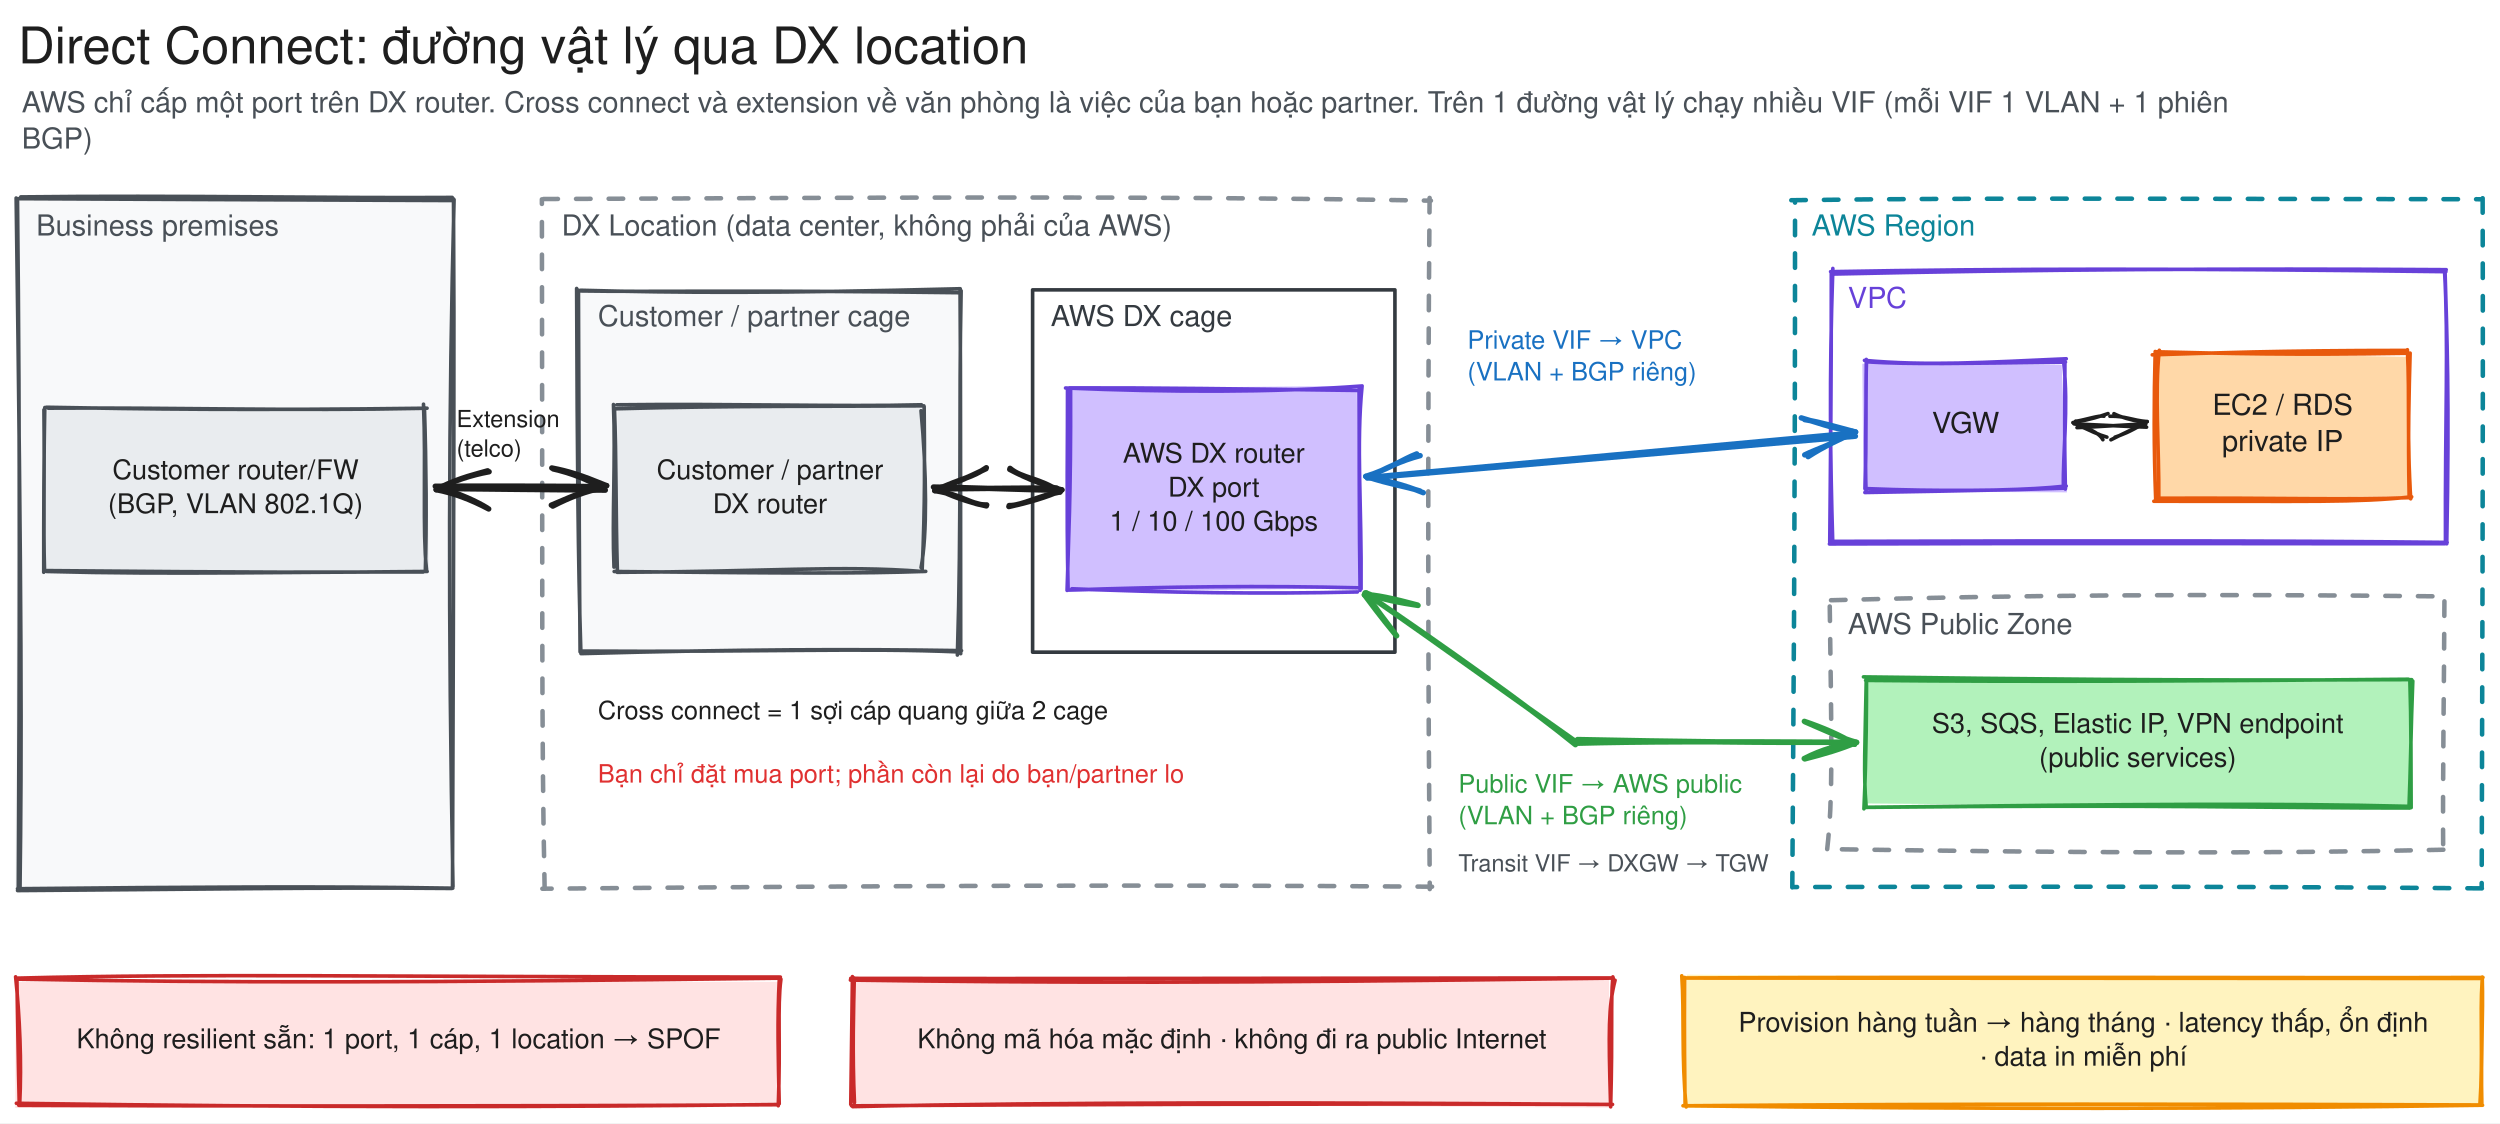
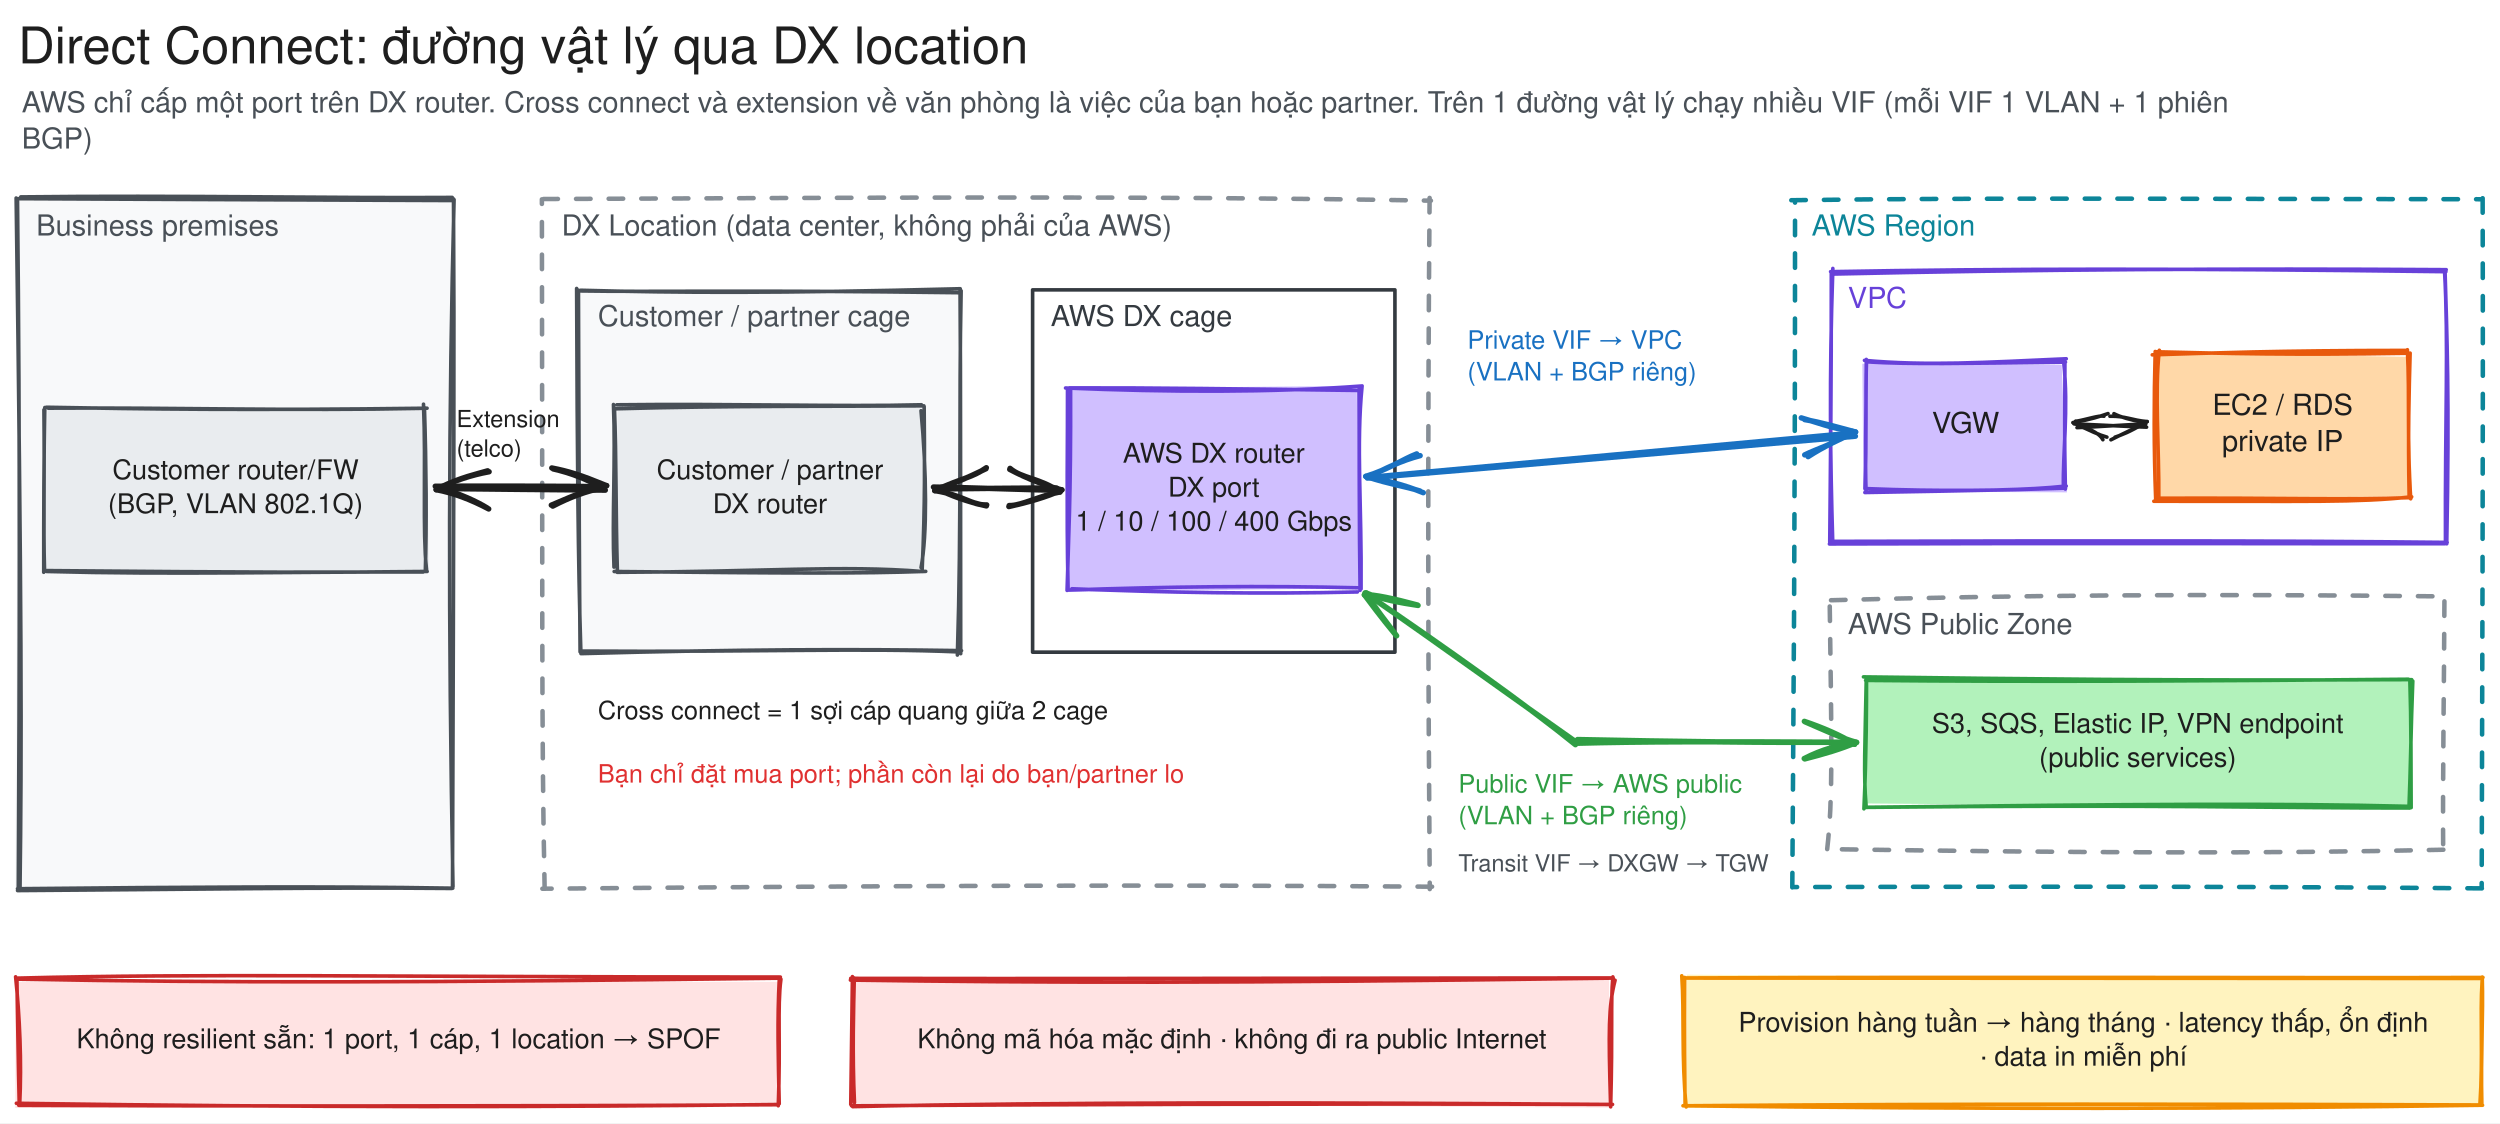
<svg xmlns="http://www.w3.org/2000/svg" version="1.1" viewBox="0 0 1380 620" width="1380" height="620">
  <defs>
    <style>
      @font-face {
        font-family: "Virgil";
        src: url("https://excalidraw.com/Virgil.woff2");
      }
      @font-face {
        font-family: "Cascadia";
        src: url("https://excalidraw.com/Cascadia.woff2");
      }
    </style>
  </defs>
  <rect x="0" y="0" width="1380" height="620" fill="#ffffff" />
  <g transform="translate(10 10) rotate(0 292.04 17.5)">
    <text x="0" y="25" font-family="Helvetica, Segoe UI Emoji" font-size="28px" fill="#1e1e1e" text-anchor="start" style="white-space: pre;" direction="ltr">Direct Connect: đường vật lý qua DX location</text>
  </g>
  <g transform="translate(12 48) rotate(0 636.8 20)">
    <text x="0" y="14" font-family="Helvetica, Segoe UI Emoji" font-size="16px" fill="#495057" text-anchor="start" style="white-space: pre;" direction="ltr">AWS chỉ cấp một port trên DX router. Cross connect và extension về văn phòng là việc của bạn hoặc partner. Trên 1 đường vật lý chạy nhiều VIF (mỗi VIF 1 VLAN + 1 phiên</text>
    <text x="0" y="34" font-family="Helvetica, Segoe UI Emoji" font-size="16px" fill="#495057" text-anchor="start" style="white-space: pre;" direction="ltr">BGP)</text>
  </g>
  <g stroke-linecap="round" transform="translate(10 110) rotate(0 120 190)">
    <path d="M0.3 0.69 L239.93 1.6 L238.47 378.6 L-1.69 380.15" stroke="none" stroke-width="0" fill="#f8f9fa" />
    <path d="M1.47 -1.31 C88.15 -2.35, 175.85 -0.54, 239.62 -1.02 M-0.48 -0.33 C52.77 0.01, 104.68 0.11, 239.41 0.7 M240.65 0.2 C237.63 115.17, 237.3 231.85, 240.04 379.36 M240.33 -0.21 C240.84 80.57, 240.51 159.97, 239.77 379.67 M239.42 380.43 C166.87 379.75, 92.96 381, -0.31 381.6 M239.94 380.27 C168 379.09, 95.78 379.62, -0.35 380.57 M1.06 379.58 C2.05 303.22, 2.05 226.94, -1.09 -0.68 M0.09 379.69 C0.73 257.47, 1.14 135.8, -0.34 -0.14" stroke="#495057" stroke-width="2" fill="none" />
  </g>
  <g transform="translate(20 116) rotate(0 69.84 10)">
    <text x="0" y="14" font-family="Helvetica, Segoe UI Emoji" font-size="16px" fill="#495057" text-anchor="start" style="white-space: pre;" direction="ltr">Business premises</text>
  </g>
  <g stroke-linecap="round" transform="translate(300 110) rotate(0 245 190)">
    <path d="M-0.02 -0.14 C166.75 -0.78, 331.85 -2.05, 489.86 0.77 M489.14 -0.74 C487.97 134.42, 488.34 269.4, 489.23 380.76 M490.49 379.46 C338.67 378.28, 188.65 378.92, -0.61 380.58 M0.64 380.55 C-1.23 293.71, -0.45 207.63, -0.88 0.04" stroke="#868e96" stroke-width="2.5" fill="none" stroke-dasharray="8 10" />
  </g>
  <g transform="translate(310 116) rotate(0 174.56 10)">
    <text x="0" y="14" font-family="Helvetica, Segoe UI Emoji" font-size="16px" fill="#495057" text-anchor="start" style="white-space: pre;" direction="ltr">DX Location (data center, không phải của AWS)</text>
  </g>
  <g stroke-linecap="round" transform="translate(320 160) rotate(0 105 100)">
    <path d="M-0.03 0.23 L210.65 -0.53 L211.07 199.58 L0.51 198.26" stroke="none" stroke-width="0" fill="#f8f9fa" />
    <path d="M-1.25 0.58 C43.47 1.32, 86.63 -0.07, 210.53 1.59 M0.55 0.22 C55.44 1.71, 108.77 1.99, 210.04 -0.62 M210.55 0.52 C209.25 62.4, 210.78 128.5, 208.47 201.59 M209.95 0.21 C210.37 54.26, 210.14 108.16, 210.31 200.83 M209.95 199.89 C155.8 197.52, 99.23 200.08, 1.18 199.38 M210.75 199.14 C148.91 198.19, 88.11 198.41, 0.7 200.8 M0.59 198.26 C-0.91 149.71, -1.33 98.82, -1.7 -0.76 M0.21 199.81 C-0.17 158.7, -0.34 117.4, -0.69 0.18" stroke="#495057" stroke-width="2" fill="none" />
  </g>
  <g transform="translate(330 166) rotate(0 94.96 10)">
    <text x="0" y="14" font-family="Helvetica, Segoe UI Emoji" font-size="16px" fill="#495057" text-anchor="start" style="white-space: pre;" direction="ltr">Customer / partner cage</text>
  </g>
  <g stroke-linecap="round" transform="translate(570 160) rotate(0 100 100)">
    <path d="M0 0 C50.34 0, 100.68 0, 200 0 M0 0 C66.13 0, 132.25 0, 200 0 M200 0 C200 68.97, 200 137.93, 200 200 M200 0 C200 53.26, 200 106.51, 200 200 M200 200 C156.72 200, 113.43 200, 0 200 M200 200 C148.41 200, 96.82 200, 0 200 M0 200 C0 133.31, 0 66.63, 0 0 M0 200 C0 145.61, 0 91.22, 0 0" stroke="#343a40" stroke-width="2" fill="none" />
  </g>
  <g transform="translate(580 166) rotate(0 48.72 10)">
    <text x="0" y="14" font-family="Helvetica, Segoe UI Emoji" font-size="16px" fill="#343a40" text-anchor="start" style="white-space: pre;" direction="ltr">AWS DX cage</text>
  </g>
  <g stroke-linecap="round" transform="translate(990 110) rotate(0 190 190)">
    <path d="M-1.19 0.52 C110.25 -0.99, 223 -0.1, 379.11 -0.02 M380.42 -0.57 C380.81 141.36, 380.06 281.8, 379.88 380.13 M379.99 380.38 C233.62 379.1, 88.13 379.46, -0.52 379.65 M-0.65 379.84 C-0.09 285.33, 0.89 192.72, 0.86 0.91" stroke="#0c8599" stroke-width="2.5" fill="none" stroke-dasharray="8 10" />
  </g>
  <g transform="translate(1000 116) rotate(0 43.76 10)">
    <text x="0" y="14" font-family="Helvetica, Segoe UI Emoji" font-size="16px" fill="#0c8599" text-anchor="start" style="white-space: pre;" direction="ltr">AWS Region</text>
  </g>
  <g stroke-linecap="round" transform="translate(1010 150) rotate(0 170 75)">
    <path d="M1.01 1.3 C112.27 -1.25, 223.89 -1.93, 340.32 -1.14 M0.49 -0.04 C95.81 -1.76, 190.67 -1.94, 340.13 -0.03 M339.36 -0.87 C341.65 39.47, 339.61 80.65, 339.89 149.43 M339.66 -0.57 C340.68 34.85, 342.17 68.3, 340.6 150.17 M340.84 149.4 C246.42 148.36, 153.38 148.46, 1.16 148.83 M339.64 150.13 C245.86 150.22, 151.13 149.77, -0.16 150.27 M1.67 149.19 C0.36 104.52, -0.34 59.49, 1.73 -1.82 M0.02 149.28 C0.4 106.37, 0.96 62.77, 0.87 0.38" stroke="#6741d9" stroke-width="2" fill="none" />
  </g>
  <g transform="translate(1020 156) rotate(0 15.36 10)">
    <text x="0" y="14" font-family="Helvetica, Segoe UI Emoji" font-size="16px" fill="#6741d9" text-anchor="start" style="white-space: pre;" direction="ltr">VPC</text>
  </g>
  <g stroke-linecap="round" transform="translate(1010 330) rotate(0 170 70)">
    <path d="M0.73 1.33 C101.86 -1.43, 202.78 -2.29, 338.89 -0.79 M339.32 1.96 C339.11 52.23, 338.3 100.09, 338.64 140.96 M338.73 139.05 C241.35 141.29, 140.23 140.78, -0.69 138.73 M-1.39 138.7 C1.8 111.05, 1.08 82.48, -0.04 0.08" stroke="#868e96" stroke-width="2.5" fill="none" stroke-dasharray="8 10" />
  </g>
  <g transform="translate(1020 336) rotate(0 62 10)">
    <text x="0" y="14" font-family="Helvetica, Segoe UI Emoji" font-size="16px" fill="#495057" text-anchor="start" style="white-space: pre;" direction="ltr">AWS Public Zone</text>
  </g>
  <g stroke-linecap="round" transform="translate(25 225) rotate(0 105 45)">
    <path d="M1.29 1.03 L210.25 1.79 L211.82 90.1 L-1.82 89.66" stroke="none" stroke-width="0" fill="#e9ecef" />
    <path d="M1.64 0.31 C68.41 -0.18, 136.33 1.94, 209.01 0.41 M0.59 -0.2 C55.2 0.83, 110.45 1.59, 210.73 0.33 M208.77 -1.89 C210.2 32.14, 208.15 68.3, 210.44 89.43 M209.28 -0.04 C210.35 32.37, 210.52 64.88, 209.78 90.47 M208.61 90.73 C138.68 90.53, 69.49 92.38, 0.74 90.45 M210.79 90.44 C161.8 91.08, 112.8 90.96, -0.24 89.96 M-0.43 89.54 C-1.14 64.46, -0.33 39.05, -0.75 1.2 M-0.86 90.9 C-0.9 59.03, -0.77 26.93, -0.27 -0.05" stroke="#495057" stroke-width="2" fill="none" />
  </g>
  <g transform="translate(53.875 251.25) rotate(0 76.125 18.75)">
    <text x="76.125" y="13.25" font-family="Helvetica, Segoe UI Emoji" font-size="15px" fill="#1e1e1e" text-anchor="middle" style="white-space: pre;" direction="ltr">Customer router/FW</text>
    <text x="76.125" y="32" font-family="Helvetica, Segoe UI Emoji" font-size="15px" fill="#1e1e1e" text-anchor="middle" style="white-space: pre;" direction="ltr">(BGP, VLAN 802.1Q)</text>
  </g>
  <g stroke-linecap="round" transform="translate(340 225) rotate(0 85 45)">
    <path d="M0.92 -1.95 L169.22 -0.27 L169.42 89.1 L-0.68 90.49" stroke="none" stroke-width="0" fill="#e9ecef" />
    <path d="M0.51 -1.55 C62.05 -2.32, 125.57 -0.4, 168.63 -1.57 M-0.65 0.67 C62.03 -1.15, 123.7 -0.57, 169.99 -0.97 M168.4 1.75 C171.54 35.29, 171.85 70.64, 168.43 88.27 M170.13 -0.56 C170.36 27.12, 170.72 52.79, 169.03 89.45 M169.52 90.48 C124.44 86.87, 82.17 90.65, 0.71 90.92 M171 90.41 C134.59 91.66, 100.06 91.49, -0.98 90.47 M-1.08 88.04 C-2.22 60.91, -0.13 28.2, -1.37 -1.71 M0.79 90.33 C-0.14 58.12, 0.25 27.64, -0.81 0.18" stroke="#495057" stroke-width="2" fill="none" />
  </g>
  <g transform="translate(353.975 251.25) rotate(0 71.025 18.75)">
    <text x="71.025" y="13.25" font-family="Helvetica, Segoe UI Emoji" font-size="15px" fill="#1e1e1e" text-anchor="middle" style="white-space: pre;" direction="ltr">Customer / partner</text>
    <text x="71.025" y="32" font-family="Helvetica, Segoe UI Emoji" font-size="15px" fill="#1e1e1e" text-anchor="middle" style="white-space: pre;" direction="ltr">DX router</text>
  </g>
  <g stroke-linecap="round" transform="translate(590 215) rotate(0 80 55)">
    <path d="M0.22 -0.55 L158.9 -2 L160.61 109.67 L-0.9 111.76" stroke="none" stroke-width="0" fill="#d0bfff" />
    <path d="M-1.82 -0.83 C54.66 1.54, 111.85 1.83, 161.7 -1.94 M0.29 -0.9 C47.41 -1, 94.33 -0.34, 160.45 0.54 M161.88 -1.98 C158.59 31.34, 161.74 63.24, 161.31 110.08 M160.16 -0.26 C160.35 37.03, 160.24 76.76, 160.76 110.86 M159.28 111.76 C106.25 113.03, 53.54 112.13, 1.68 109.99 M160.37 109.49 C107.51 108.17, 54.11 108.79, -0.8 110.73 M-0.98 110.9 C-0.3 84.71, 1.22 59.26, 0.97 -0.03 M-0.43 109.45 C-1.39 66.51, -0.62 23.04, -0.74 -0.43" stroke="#6741d9" stroke-width="2" fill="none" />
  </g>
-   <g transform="translate(606.025 241.875) rotate(0 63.975 28.125)">
-     <text x="63.975" y="13.5" font-family="Helvetica, Segoe UI Emoji" font-size="15px" fill="#1e1e1e" text-anchor="middle" style="white-space: pre;" direction="ltr">AWS DX router</text>
-     <text x="63.975" y="32.25" font-family="Helvetica, Segoe UI Emoji" font-size="15px" fill="#1e1e1e" text-anchor="middle" style="white-space: pre;" direction="ltr">DX port</text>
-     <text x="63.975" y="51" font-family="Helvetica, Segoe UI Emoji" font-size="15px" fill="#1e1e1e" text-anchor="middle" style="white-space: pre;" direction="ltr">1 / 10 / 100 Gbps</text>
+   <g transform="translate(583.44 241.88) rotate(0 86.56 28.12)">
+     <text x="86.56" y="13.5" font-family="Helvetica, Segoe UI Emoji" font-size="15px" fill="#1e1e1e" text-anchor="middle" style="white-space: pre;" direction="ltr">AWS DX router</text>
+     <text x="86.56" y="32.25" font-family="Helvetica, Segoe UI Emoji" font-size="15px" fill="#1e1e1e" text-anchor="middle" style="white-space: pre;" direction="ltr">DX port</text>
+     <text x="86.56" y="51" font-family="Helvetica, Segoe UI Emoji" font-size="15px" fill="#1e1e1e" text-anchor="middle" style="white-space: pre;" direction="ltr">1 / 10 / 100 / 400 Gbps</text>
  </g>
  <g stroke-linecap="round" transform="translate(1030 200) rotate(0 55 35)">
    <path d="M-1.99 0.79 L108.06 1.36 L110.95 71.8 L-1.38 71.2" stroke="none" stroke-width="0" fill="#d0bfff" />
    <path d="M-0.8 -1.07 C33.93 2.04, 65.09 0.08, 110.57 -1.96 M1 -0.21 C25.46 1.21, 51.89 0.62, 110.14 -0.09 M109.16 -0.12 C111.96 25.94, 108.5 50.58, 109.02 69.52 M109.83 0.92 C109.89 20.14, 109.39 39.28, 110.08 69.96 M110.55 68.29 C88.45 70.65, 67.07 70.59, -0.59 71.87 M110.17 69.45 C75.85 70.68, 41.62 71.4, -0.19 69.7 M0.07 71.77 C-0.55 52.74, 0.05 35.44, 0.2 -1.6 M-0.54 69.68 C0.47 43.46, -0.31 15.05, 0.28 0.66" stroke="#6741d9" stroke-width="2" fill="none" />
  </g>
  <g transform="translate(1067.96 225) rotate(0 17.04 10)">
    <text x="17.04" y="14" font-family="Helvetica, Segoe UI Emoji" font-size="16px" fill="#1e1e1e" text-anchor="middle" style="white-space: pre;" direction="ltr">VGW</text>
  </g>
  <g stroke-linecap="round" transform="translate(1190 195) rotate(0 70 40)">
    <path d="M0.61 -0.38 L138.59 1.97 L141.55 78.98 L1.8 80.41" stroke="none" stroke-width="0" fill="#ffd8a8" />
    <path d="M-1.94 0.87 C31.32 -0.13, 65.87 -1.54, 138.29 -1.58 M-0.25 -0.83 C38.3 0.12, 76.15 1.09, 139.17 -0.01 M138.88 -1.95 C140.22 24.64, 138.61 48.48, 140.69 80.34 M140.39 -0.08 C139.83 21.4, 139.12 42.81, 139.86 79.83 M141.24 79.23 C111.58 82.6, 83.26 81.59, -1.09 81.7 M140.99 79.67 C105.2 81.07, 70.3 79.7, 0.78 80.03 M1.66 80.23 C1.88 52.47, -0.7 21.24, 1.95 -1.65 M-0.05 80.98 C-1.14 52.48, -1.06 24.94, -0.33 -0.97" stroke="#e8590c" stroke-width="2" fill="none" />
  </g>
  <g transform="translate(1220.56 215) rotate(0 39.44 20)">
    <text x="39.44" y="14" font-family="Helvetica, Segoe UI Emoji" font-size="16px" fill="#1e1e1e" text-anchor="middle" style="white-space: pre;" direction="ltr">EC2 / RDS</text>
    <text x="39.44" y="34" font-family="Helvetica, Segoe UI Emoji" font-size="16px" fill="#1e1e1e" text-anchor="middle" style="white-space: pre;" direction="ltr">private IP</text>
  </g>
  <g stroke-linecap="round" transform="translate(1030 375) rotate(0 150 35)">
    <path d="M-0.06 1.49 L300.02 0.98 L301.65 71.07 L-0.33 68.5" stroke="none" stroke-width="0" fill="#b2f2bb" />
    <path d="M-1.37 -1.36 C82.68 -0.3, 167.05 0.78, 301.25 0.17 M-0.18 0.59 C96.49 1.53, 192.89 0.91, 299.45 -0.07 M301.86 0.96 C300.9 24.95, 300.56 51.92, 299.78 70.08 M300.24 0.56 C300.99 23.3, 300.85 47.86, 300.95 70.81 M300.19 71.03 C230.64 71.11, 162.17 69.02, -0.41 70.67 M299.43 70.09 C227.04 68.3, 152.78 68.82, 0.48 70.61 M-1.11 71.47 C0.3 41.06, 0.35 12.33, 0.32 -0.92 M0.09 69.85 C-1.4 52.51, -0.49 36.48, 0.18 -0.53" stroke="#2f9e44" stroke-width="2" fill="none" />
  </g>
  <g transform="translate(1062.025 391.25) rotate(0 117.975 18.75)">
    <text x="117.975" y="13.25" font-family="Helvetica, Segoe UI Emoji" font-size="15px" fill="#1e1e1e" text-anchor="middle" style="white-space: pre;" direction="ltr">S3, SQS, Elastic IP, VPN endpoint</text>
    <text x="117.975" y="32" font-family="Helvetica, Segoe UI Emoji" font-size="15px" fill="#1e1e1e" text-anchor="middle" style="white-space: pre;" direction="ltr">(public services)</text>
  </g>
  <g stroke-linecap="round" transform="translate(10 540) rotate(0 210 35)">
    <path d="M-1.38 1.96 L420.36 1.99 L418.62 68.6 L-1.56 71.57" stroke="none" stroke-width="0" fill="#ffe3e3" />
    <path d="M-0.11 -0.08 C100.02 -2.69, 200.12 -0.73, 420.75 -0.67 M0.32 0.5 C112.63 2.62, 224.57 2.46, 420.2 -0.04 M421.07 0.51 C419.01 16.38, 420.98 35.74, 419.58 70.38 M420.2 -0.33 C418.94 23.28, 419.62 44.71, 420.13 69.28 M419.04 69.67 C292.9 71.18, 166.3 71.47, -0.96 69.01 M419.49 69.81 C253.01 70.77, 85.8 70.58, 0.35 70.13 M0.85 70.16 C2.07 45.87, 0.82 20.81, -1.38 -0.8 M0.62 69.28 C0.07 47.93, -0.2 24.17, -0.67 0.07" stroke="#c92a2a" stroke-width="2" fill="none" />
  </g>
  <g transform="translate(35.275 565.625) rotate(0 184.725 9.375)">
    <text x="184.725" y="13" font-family="Helvetica, Segoe UI Emoji" font-size="15px" fill="#1e1e1e" text-anchor="middle" style="white-space: pre;" direction="ltr">Không resilient sẵn: 1 port, 1 cáp, 1 location → SPOF</text>
  </g>
  <g stroke-linecap="round" transform="translate(470 540) rotate(0 210 35)">
    <path d="M-0.02 -0.77 L418.14 -0.15 L418.7 71.42 L-0.06 69.04" stroke="none" stroke-width="0" fill="#ffe3e3" />
    <path d="M-0.57 1.01 C103.58 2.49, 204.94 2.95, 420.51 -0.09 M-0.41 0.06 C105.23 0.3, 210.55 -0.01, 419.6 -0.19 M421.53 1.1 C417.81 15.61, 417.87 28.78, 419 68.5 M420.29 -0.76 C419 14, 420.27 27.81, 419.08 70.98 M419.14 69.66 C266.17 68.51, 111.48 68.2, 0.66 70.87 M420.11 69.64 C258.53 69.07, 96.13 69.84, 0.04 70.38 M1.66 68.64 C0.39 41.36, 1.22 15.35, 1.57 -0.15 M-0.38 69.64 C-0.07 49.04, 0.13 28.33, 0.54 -0.91" stroke="#c92a2a" stroke-width="2" fill="none" />
  </g>
  <g transform="translate(499.025 565.625) rotate(0 180.975 9.375)">
    <text x="180.975" y="13" font-family="Helvetica, Segoe UI Emoji" font-size="15px" fill="#1e1e1e" text-anchor="middle" style="white-space: pre;" direction="ltr">Không mã hóa mặc định · không đi ra public Internet</text>
  </g>
  <g stroke-linecap="round" transform="translate(930 540) rotate(0 220 35)">
    <path d="M1.07 -1.99 L439.76 1.01 L440.55 70.45 L1.15 71.55" stroke="none" stroke-width="0" fill="#fff3bf" />
    <path d="M0.57 -0.17 C173.28 -0.92, 345.79 -0.09, 440.59 -0.45 M-0.01 -0.1 C137.04 0.01, 273.47 0.01, 440.16 0.12 M440.13 1.49 C438.86 20.56, 440.71 42.57, 438.9 70.08 M440.21 -0.69 C440.83 21.13, 439.34 40.83, 439.98 69.58 M440.36 70.09 C301.95 72.18, 163.98 72.41, -0.98 70.38 M440.12 69.93 C292.18 69.38, 144.08 69.19, -0.1 70.39 M0.78 71.04 C-1.92 44.51, -0.22 19.26, -1.66 -1.37 M0.17 70.29 C0.03 52.74, -0.25 35.35, -0.06 -0.45" stroke="#f08c00" stroke-width="2" fill="none" />
  </g>
  <g transform="translate(953.95 556.25) rotate(0 196.05 18.75)">
    <text x="196.05" y="13.25" font-family="Helvetica, Segoe UI Emoji" font-size="15px" fill="#1e1e1e" text-anchor="middle" style="white-space: pre;" direction="ltr">Provision hàng tuần → hàng tháng · latency thấp, ổn định</text>
    <text x="196.05" y="32" font-family="Helvetica, Segoe UI Emoji" font-size="15px" fill="#1e1e1e" text-anchor="middle" style="white-space: pre;" direction="ltr">· data in miễn phí</text>
  </g>
  <g stroke-linecap="round">
    <g transform="translate(241 270) rotate(0 46.5 0)">
      <path d="M0.47 -0.35 C16.06 -0.18, 77.78 0.51, 93.12 0.56 M-0.74 -1.59 C14.73 -1.72, 76.86 -1.74, 92.24 -1.27" stroke="#1e1e1e" stroke-width="3" fill="none" />
    </g>
    <g transform="translate(241 270) rotate(0 46.5 0)">
      <path d="M28.18 -10.11 C22.08 -8.3, 13.47 -6.55, 2.09 -1 M28.98 -9.59 C18.99 -7.77, 9.14 -4.5, -0.23 0.31" stroke="#1e1e1e" stroke-width="3" fill="none" />
    </g>
    <g transform="translate(241 270) rotate(0 46.5 0)">
      <path d="M27.96 10.41 C22.01 6.72, 13.45 2.98, 2.09 -1 M28.76 10.94 C19.01 5.78, 9.23 2.08, -0.23 0.31" stroke="#1e1e1e" stroke-width="3" fill="none" />
    </g>
    <g transform="translate(241 270) rotate(0 46.5 0)">
      <path d="M63.33 8.84 C72.48 5.11, 79.03 1.53, 93.85 -1.92 M64.13 9.37 C73.53 4.46, 82.91 0.98, 91.53 -0.61" stroke="#1e1e1e" stroke-width="3" fill="none" />
    </g>
    <g transform="translate(241 270) rotate(0 46.5 0)">
      <path d="M63.59 -11.68 C72.58 -9.91, 79.07 -7.99, 93.85 -1.92 M64.38 -11.15 C73.54 -9.09, 82.83 -5.6, 91.53 -0.61" stroke="#1e1e1e" stroke-width="3" fill="none" />
    </g>
  </g>
  <g stroke-linecap="round">
    <g transform="translate(516 270) rotate(0 34 0)">
      <path d="M0.48 -0.07 C11.77 -0.2, 55.86 -0.76, 67.27 -0.57 M-0.72 -1.15 C10.99 -1.14, 58.03 0.6, 69.61 0.68" stroke="#1e1e1e" stroke-width="3" fill="none" />
    </g>
    <g transform="translate(516 270) rotate(0 34 0)">
      <path d="M28.46 -11.82 C20.27 -6.09, 15.65 -6.48, -0.01 0.83 M28.27 -11.26 C17.8 -6.21, 8.96 -2.15, 1.02 -0.33" stroke="#1e1e1e" stroke-width="3" fill="none" />
    </g>
    <g transform="translate(516 270) rotate(0 34 0)">
      <path d="M28.66 8.7 C20.39 9.05, 15.71 3.27, -0.01 0.83 M28.48 9.26 C17.87 6.91, 8.95 3.59, 1.02 -0.33" stroke="#1e1e1e" stroke-width="3" fill="none" />
    </g>
    <g transform="translate(516 270) rotate(0 34 0)">
      <path d="M41.07 9.06 C47.68 9.28, 57.9 3.6, 69.11 1.57 M40.89 9.62 C50.71 7.45, 62.22 4.25, 70.14 0.42" stroke="#1e1e1e" stroke-width="3" fill="none" />
    </g>
    <g transform="translate(516 270) rotate(0 34 0)">
      <path d="M41.55 -11.46 C48.08 -5.85, 58.16 -6.14, 69.11 1.57 M41.37 -10.9 C51.08 -5.68, 62.42 -1.48, 70.14 0.42" stroke="#1e1e1e" stroke-width="3" fill="none" />
    </g>
  </g>
  <g stroke-linecap="round">
    <g transform="translate(755.9788 262.7488) rotate(0 134.0212 -11.30299)">
      <path d="M-1.2 1.14 C43.41 -2.49, 223.44 -18.08, 268.19 -21.96 M0.38 0.7 C44.79 -3.27, 222.41 -19.59, 267.32 -23.74" stroke="#1971c2" stroke-width="3" fill="none" />
    </g>
    <g transform="translate(755.9788 262.7488) rotate(0 134.0212 -11.30299)">
      <path d="M27.93 -11.23 C17.65 -8.56, 7.93 -3.87, -0.22 0.6 M26.04 -12.19 C18.12 -9.18, 11.58 -4.09, -2.07 0.21" stroke="#1971c2" stroke-width="3" fill="none" />
    </g>
    <g transform="translate(755.9788 262.7488) rotate(0 134.0212 -11.30299)">
      <path d="M29.67 9.22 C18.82 4.78, 8.49 2.39, -0.22 0.6 M27.79 8.26 C19.24 5.52, 12.21 4.89, -2.07 0.21" stroke="#1971c2" stroke-width="3" fill="none" />
    </g>
    <g transform="translate(755.9788 262.7488) rotate(0 134.0212 -11.30299)">
      <path d="M242.1 -10.69 C250.68 -16.29, 259.78 -20.4, 268.3 -24.29 M240.22 -11.65 C247.35 -15.23, 256.03 -17.26, 266.46 -24.68" stroke="#1971c2" stroke-width="3" fill="none" />
    </g>
    <g transform="translate(755.9788 262.7488) rotate(0 134.0212 -11.30299)">
      <path d="M240.22 -31.12 C249.43 -29.63, 259.18 -26.67, 268.3 -24.29 M238.33 -32.08 C246.13 -29.92, 255.33 -26.23, 266.46 -24.68" stroke="#1971c2" stroke-width="3" fill="none" />
    </g>
  </g>
  <g stroke-linecap="round">
    <g transform="translate(753.4868 328.4408) rotate(0 135.2566 40.77961)">
      <path d="M0.02 -1.17 C44.86 29.31, 90.68 61.91, 116.15 82.62 M0.32 -0.95 C42.22 28.02, 82.94 57.71, 117.2 81.62 M117.33 79.79 C169.21 80.84, 224.87 81.72, 269.73 81.22 M116.37 81.85 C153.03 80.87, 189.76 80.89, 270.65 81.29" stroke="#2f9e44" stroke-width="3" fill="none" />
    </g>
    <g transform="translate(753.4868 328.4408) rotate(0 135.2566 40.77961)">
      <path d="M28.99 5.53 C15.99 2.04, 4.67 -0.48, -0.34 -0.11 M29.28 5.76 C19.65 4.33, 8.9 2.38, 0.71 -1.1" stroke="#2f9e44" stroke-width="3" fill="none" />
    </g>
    <g transform="translate(753.4868 328.4408) rotate(0 135.2566 40.77961)">
      <path d="M17.15 22.3 C8.67 12.13, 2 3.01, -0.34 -0.11 M17.45 22.52 C12 15.06, 5.43 7.18, 0.71 -1.1" stroke="#2f9e44" stroke-width="3" fill="none" />
    </g>
    <g transform="translate(753.4868 328.4408) rotate(0 135.2566 40.77961)">
      <path d="M242.44 90.27 C251.88 85.42, 263.02 82, 270.29 82.35 M242.73 90.49 C253.33 87.77, 262.81 85.01, 271.34 81.35" stroke="#2f9e44" stroke-width="3" fill="none" />
    </g>
    <g transform="translate(753.4868 328.4408) rotate(0 135.2566 40.77961)">
      <path d="M242.52 69.75 C252.09 72.97, 263.2 77.61, 270.29 82.35 M242.81 69.97 C253.4 74.51, 262.85 79.01, 271.34 81.35" stroke="#2f9e44" stroke-width="3" fill="none" />
    </g>
  </g>
  <g stroke-linecap="round">
    <g transform="translate(1146 235) rotate(0 19 0)">
      <path d="M-1.11 -1.03 C5.37 -0.82, 32.46 0.66, 38.9 0.79 M0.51 1.05 C6.91 0.96, 32.42 -0.91, 38.43 -0.92" stroke="#1e1e1e" stroke-width="2" fill="none" />
    </g>
    <g transform="translate(1146 235) rotate(0 19 0)">
      <path d="M15.4 -5.25 C12.83 -5.89, 5.79 -3.4, -0.31 -2.39 M17.62 -6.7 C12.71 -5.05, 9.13 -3.67, -1.65 -1.71" stroke="#1e1e1e" stroke-width="2" fill="none" />
    </g>
    <g transform="translate(1146 235) rotate(0 19 0)">
      <path d="M14.79 7.73 C12.45 3.21, 5.6 1.82, -0.31 -2.39 M17.01 6.29 C12.16 4.89, 8.72 3.22, -1.65 -1.71" stroke="#1e1e1e" stroke-width="2" fill="none" />
    </g>
    <g transform="translate(1146 235) rotate(0 19 0)">
      <path d="M19.24 7.77 C27.4 3.6, 31.05 2.22, 39.23 -2.28 M21.46 6.32 C24.84 5.17, 29.65 3.51, 37.89 -1.61" stroke="#1e1e1e" stroke-width="2" fill="none" />
    </g>
    <g transform="translate(1146 235) rotate(0 19 0)">
      <path d="M18.68 -5.22 C26.96 -5.5, 30.77 -2.99, 39.23 -2.28 M20.9 -6.66 C24.5 -4.76, 29.44 -3.37, 37.89 -1.61" stroke="#1e1e1e" stroke-width="2" fill="none" />
    </g>
  </g>
  <g transform="translate(252 225) rotate(0 30.225 16.25)">
    <text x="0" y="10.75" font-family="Helvetica, Segoe UI Emoji" font-size="13px" fill="#1e1e1e" text-anchor="start" style="white-space: pre;" direction="ltr">Extension</text>
    <text x="0" y="27" font-family="Helvetica, Segoe UI Emoji" font-size="13px" fill="#1e1e1e" text-anchor="start" style="white-space: pre;" direction="ltr">(telco)</text>
  </g>
  <g transform="translate(330 385) rotate(0 142.87 8.75)">
    <text x="0" y="12" font-family="Helvetica, Segoe UI Emoji" font-size="14px" fill="#1e1e1e" text-anchor="start" style="white-space: pre;" direction="ltr">Cross connect = 1 sợi cáp quang giữa 2 cage</text>
  </g>
  <g transform="translate(330 420) rotate(0 170.38 8.75)">
    <text x="0" y="12" font-family="Helvetica, Segoe UI Emoji" font-size="14px" fill="#e03131" text-anchor="start" style="white-space: pre;" direction="ltr">Bạn chỉ đặt mua port; phần còn lại do bạn/partner lo</text>
  </g>
  <g transform="translate(810 180) rotate(0 62.09 17.5)">
    <text x="0" y="12.5" font-family="Helvetica, Segoe UI Emoji" font-size="14px" fill="#1971c2" text-anchor="start" style="white-space: pre;" direction="ltr">Private VIF → VPC</text>
    <text x="0" y="30" font-family="Helvetica, Segoe UI Emoji" font-size="14px" fill="#1971c2" text-anchor="start" style="white-space: pre;" direction="ltr">(VLAN + BGP riêng)</text>
  </g>
  <g transform="translate(805 425) rotate(0 76.37 17.5)">
    <text x="0" y="12.5" font-family="Helvetica, Segoe UI Emoji" font-size="14px" fill="#2f9e44" text-anchor="start" style="white-space: pre;" direction="ltr">Public VIF → AWS public</text>
    <text x="0" y="30" font-family="Helvetica, Segoe UI Emoji" font-size="14px" fill="#2f9e44" text-anchor="start" style="white-space: pre;" direction="ltr">(VLAN + BGP riêng)</text>
  </g>
  <g transform="translate(805 470) rotate(0 81.445 8.125)">
    <text x="0" y="11" font-family="Helvetica, Segoe UI Emoji" font-size="13px" fill="#495057" text-anchor="start" style="white-space: pre;" direction="ltr">Transit VIF → DXGW → TGW</text>
  </g>
</svg>
